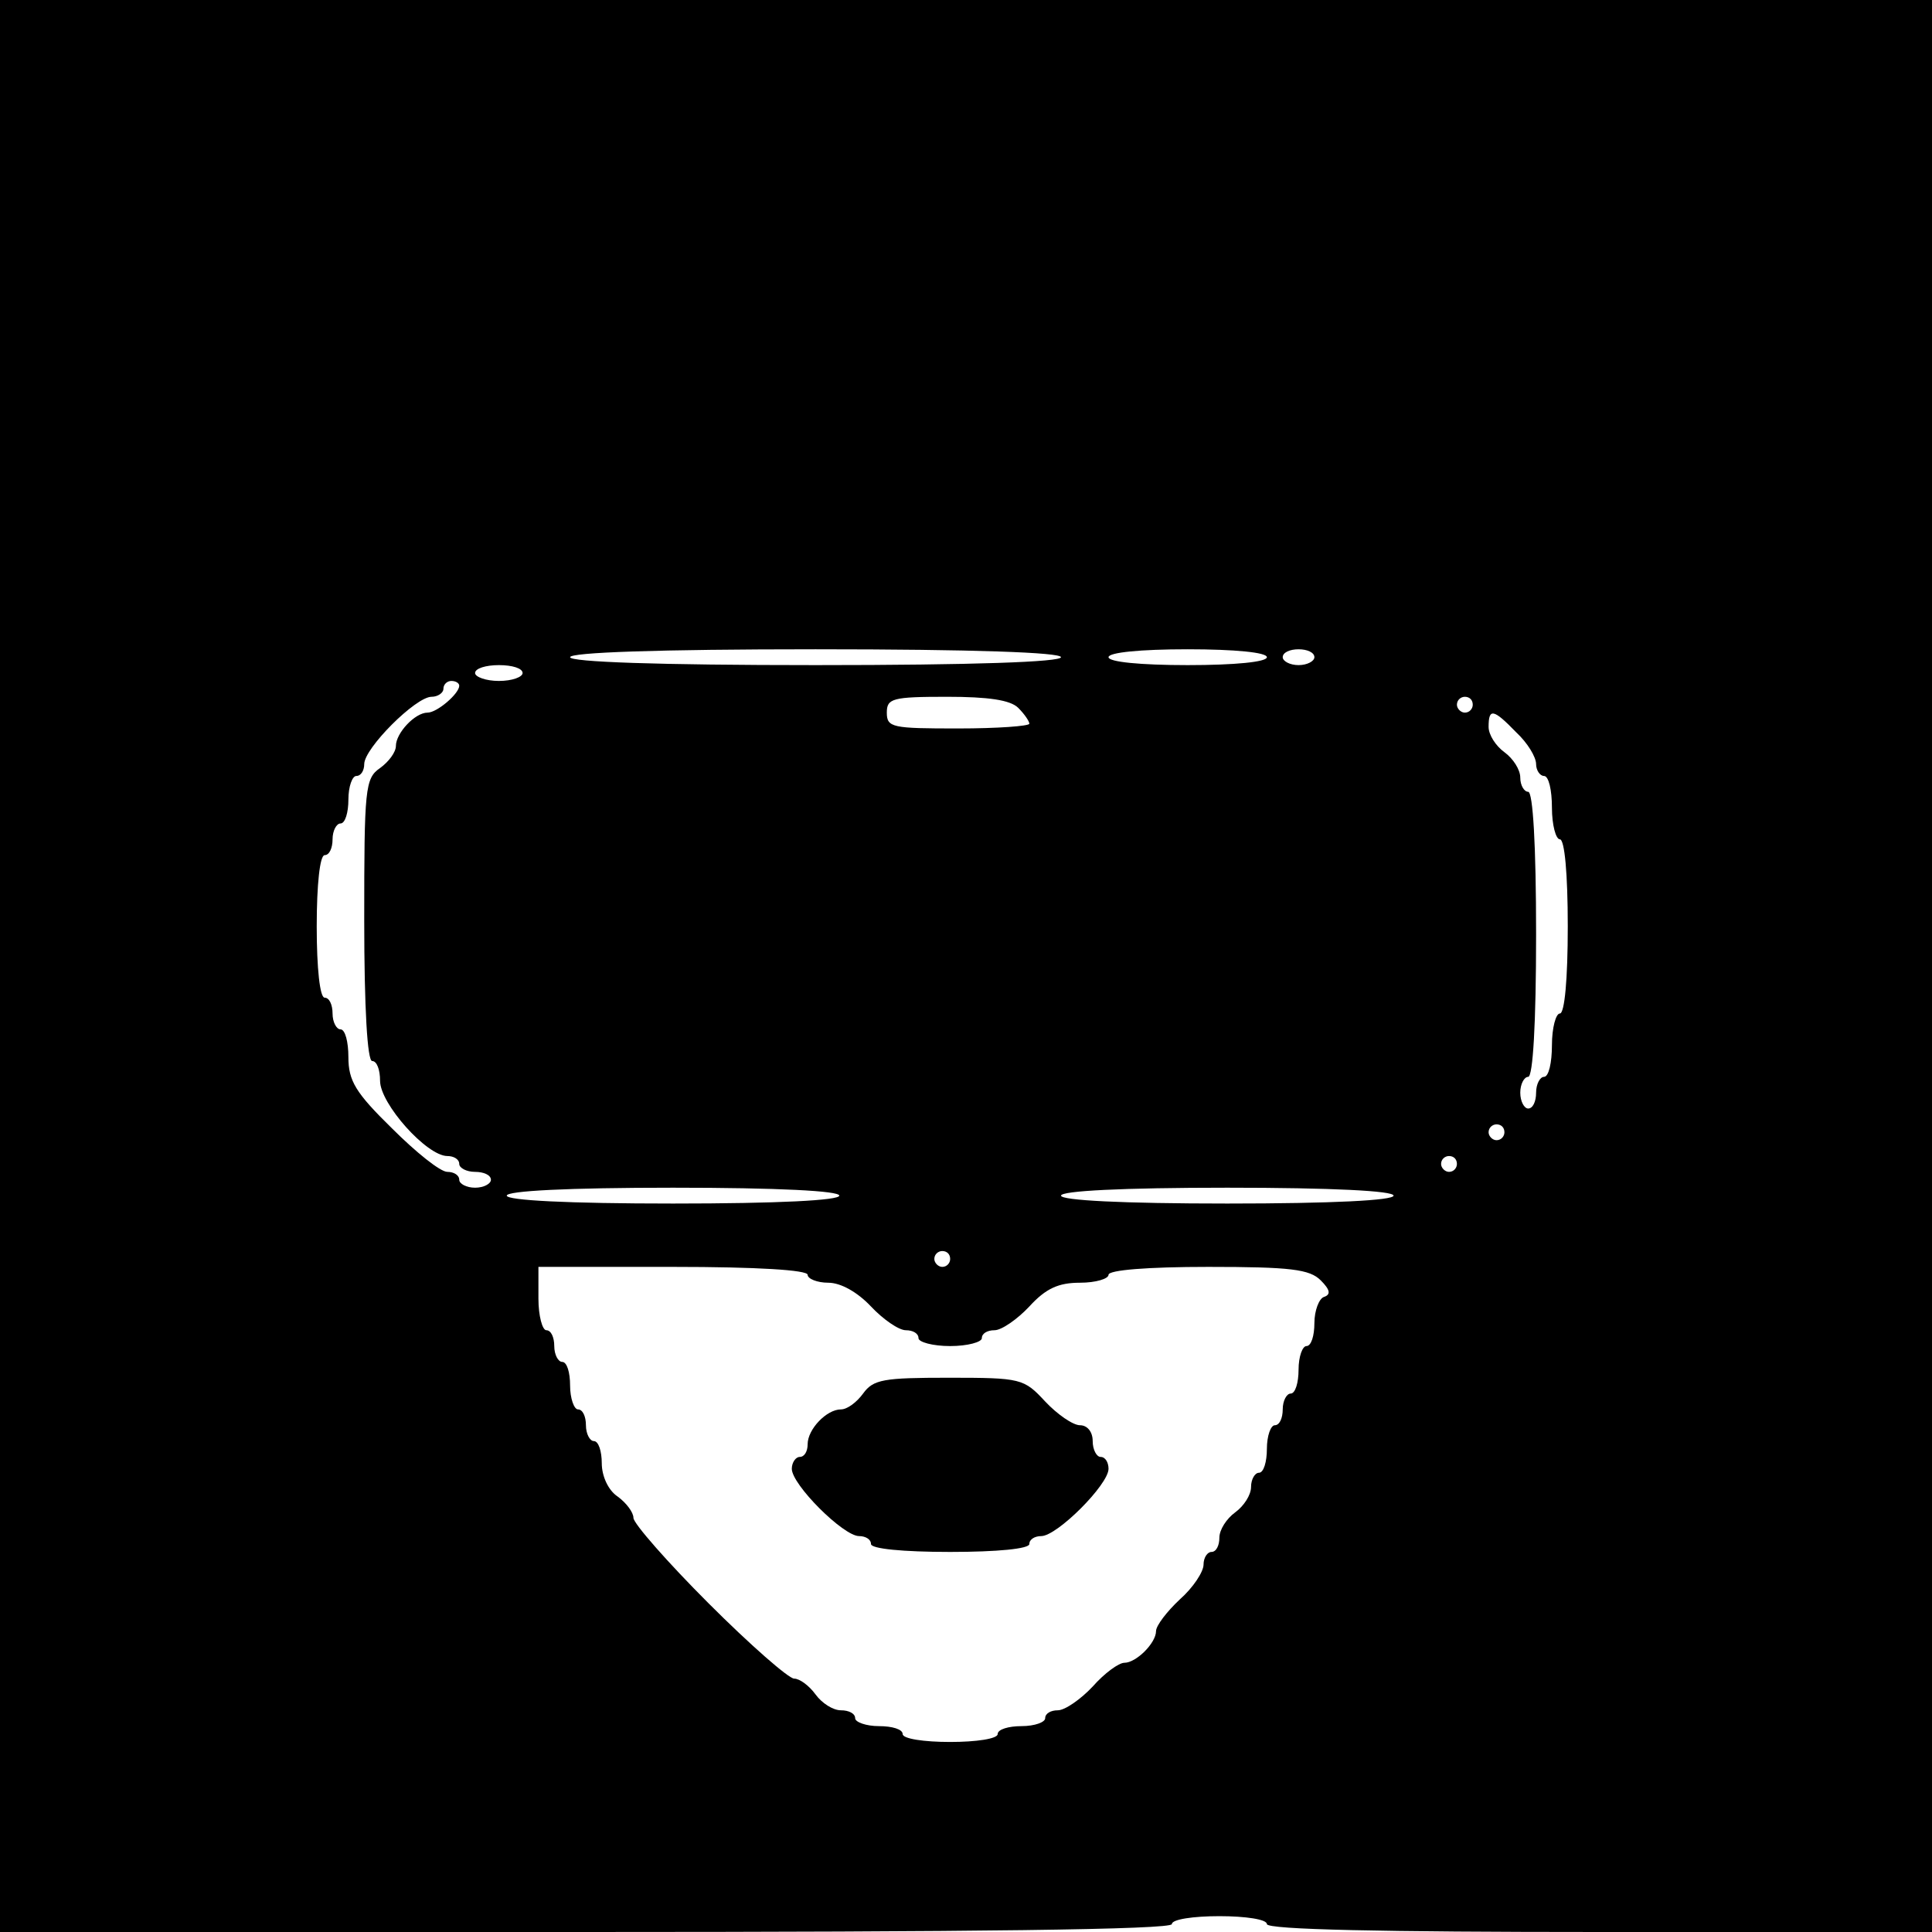
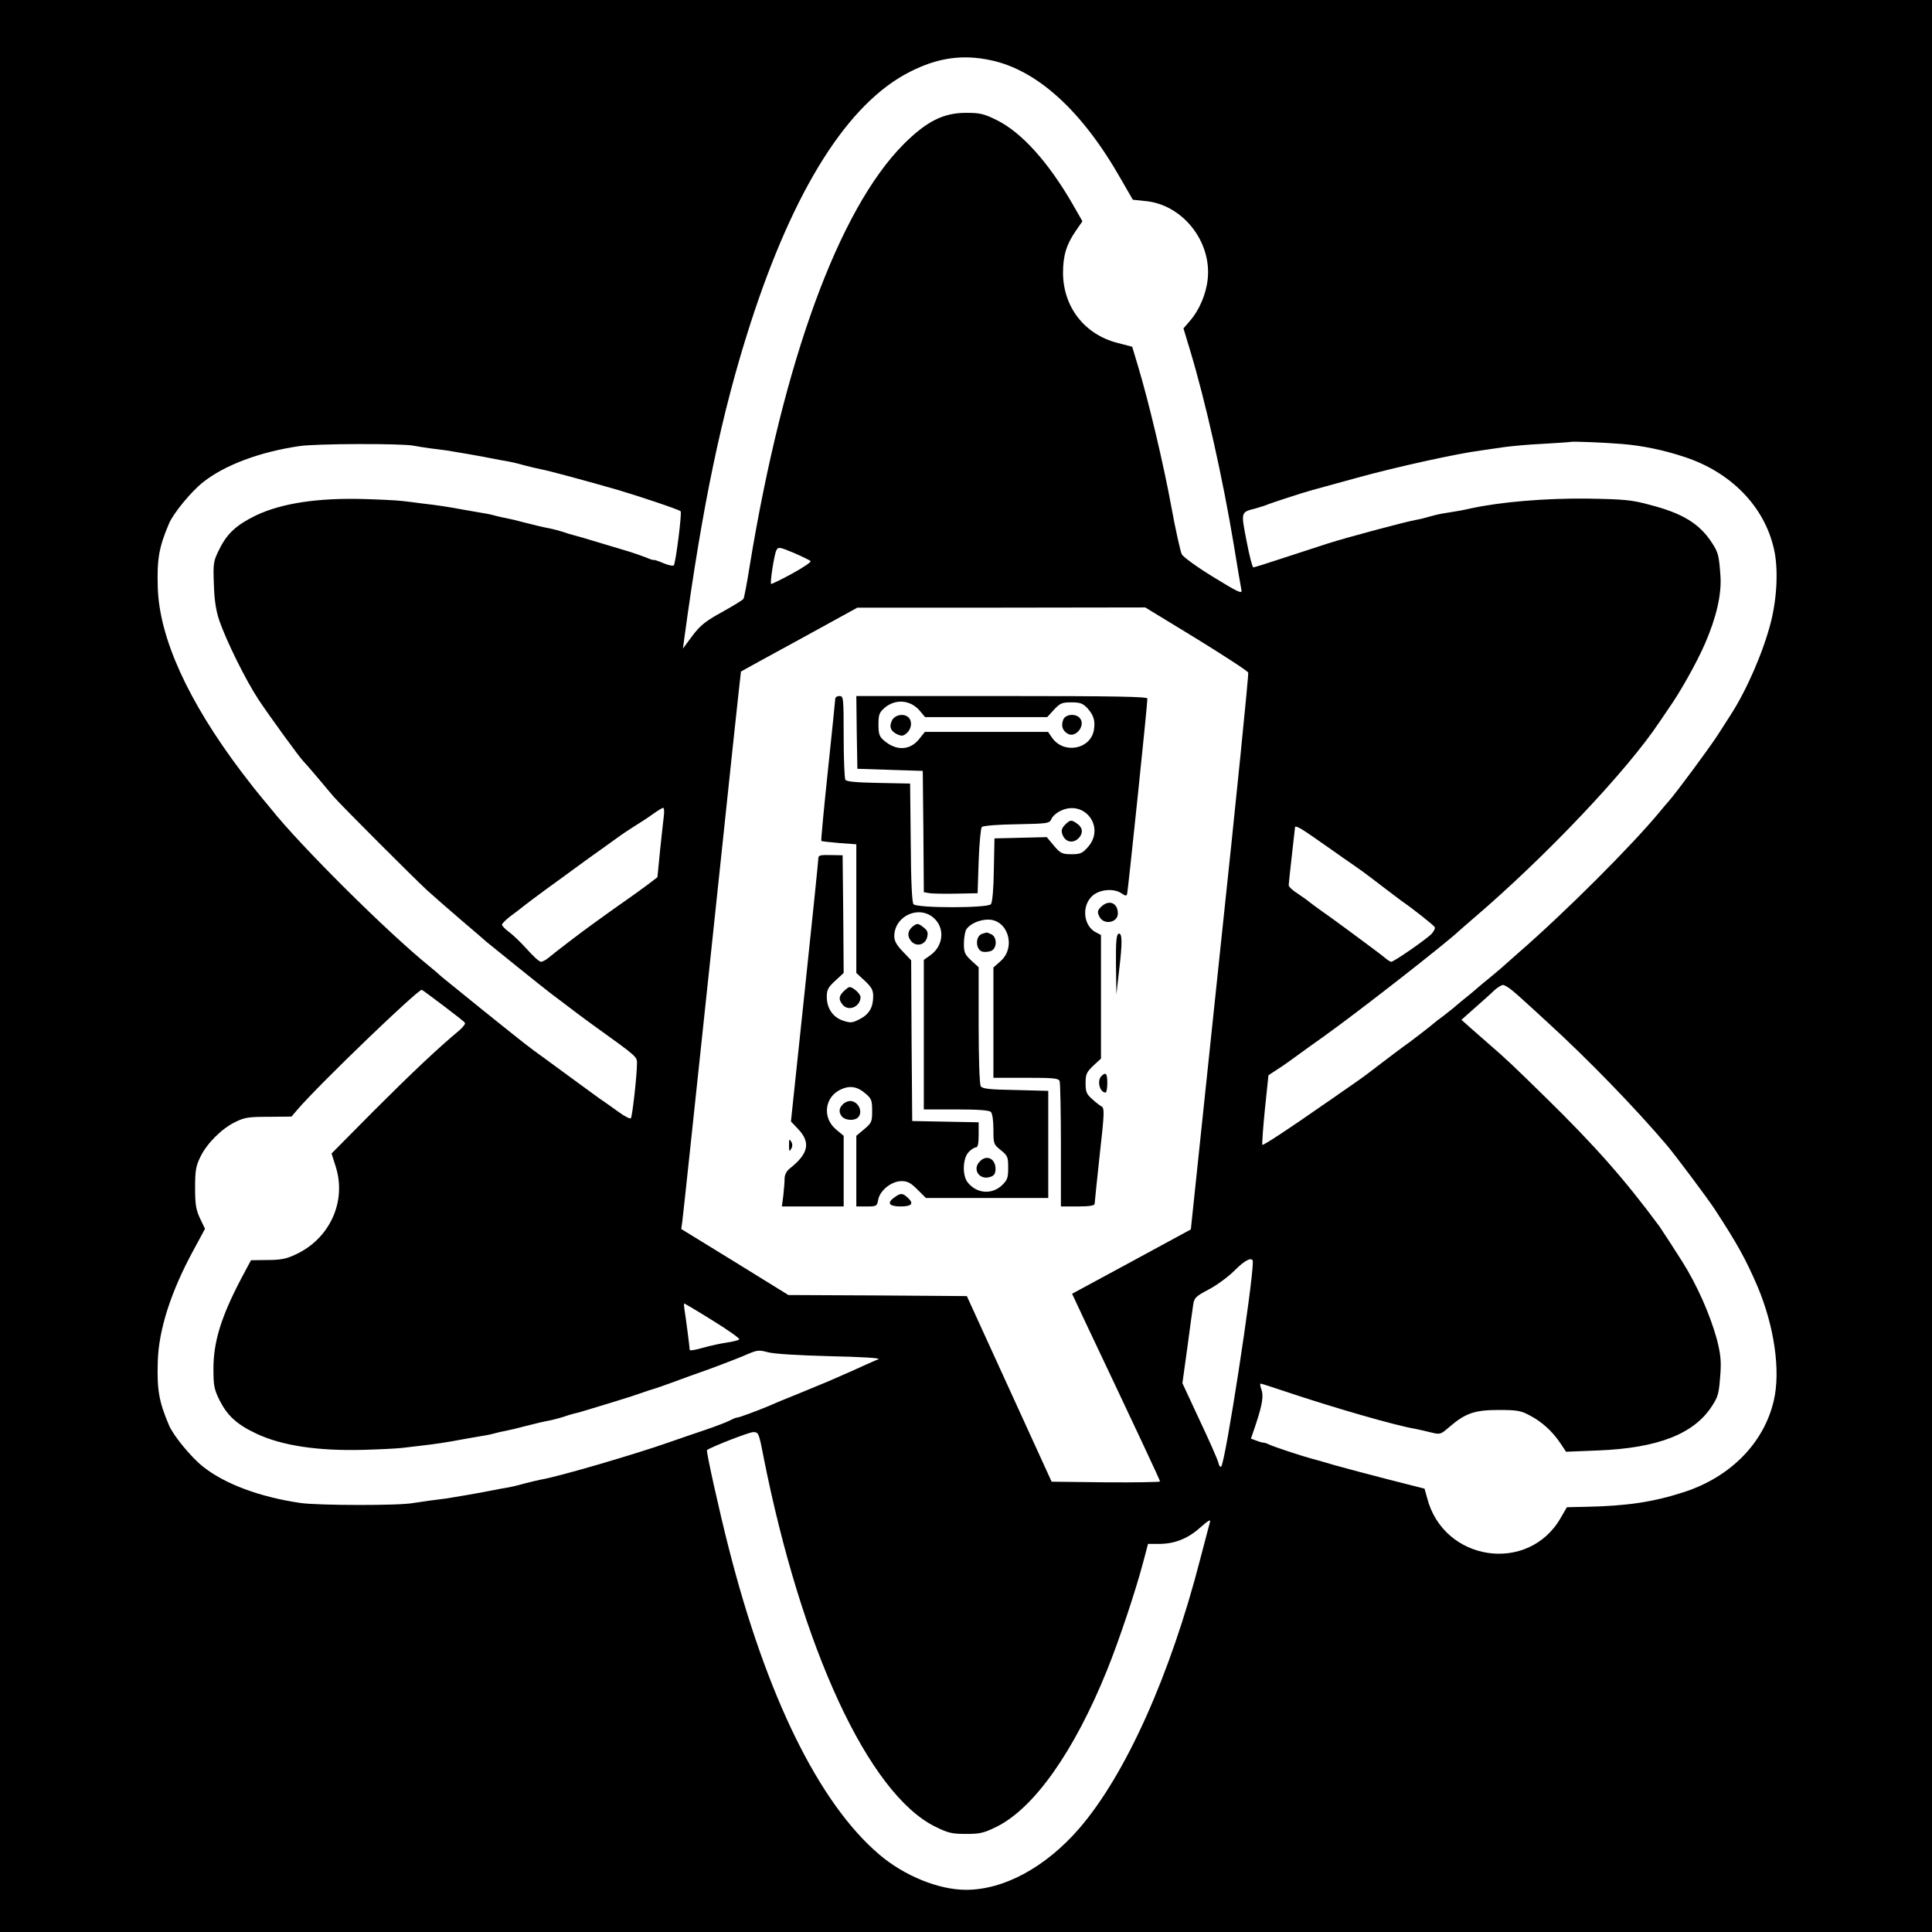
- <svg xmlns="http://www.w3.org/2000/svg" version="1.0" width="244pt" height="244pt" viewBox="0 0 244 244" preserveAspectRatio="xMidYMid meet">
-   <g transform="translate(0,244) scale(0.1,-0.1)" fill="#000000" stroke="none">
-     <path d="M0 1220 l0 -1220 740 0 c487 0 740 3 740 10 0 6 27 10 60 10 33 0 60 -4 60 -10 0 -7 147 -10 420 -10 l420 0 0 1220 0 1220 -1220 0 -1220 0 0 -1220z m1340 390 c0 -6 -110 -10 -310 -10 -200 0 -310 4 -310 10 0 6 110 10 310 10 200 0 310 -4 310 -10z m260 0 c0 -6 -40 -10 -100 -10 -60 0 -100 4 -100 10 0 6 40 10 100 10 60 0 100 -4 100 -10z m60 0 c0 -5 -9 -10 -20 -10 -11 0 -20 5 -20 10 0 6 9 10 20 10 11 0 20 -4 20 -10z m-1000 -20 c0 -5 -13 -10 -30 -10 -16 0 -30 5 -30 10 0 6 14 10 30 10 17 0 30 -4 30 -10z m-80 -16 c0 -10 -28 -34 -40 -34 -16 0 -40 -26 -40 -42 0 -8 -9 -20 -20 -28 -19 -13 -20 -26 -20 -192 0 -112 4 -178 10 -178 6 0 10 -11 10 -25 0 -29 59 -95 85 -95 8 0 15 -4 15 -10 0 -5 9 -10 20 -10 11 0 20 -4 20 -10 0 -5 -9 -10 -20 -10 -11 0 -20 5 -20 10 0 6 -7 10 -15 10 -9 0 -40 25 -70 55 -46 45 -55 60 -55 90 0 19 -4 35 -10 35 -5 0 -10 9 -10 20 0 11 -4 20 -10 20 -6 0 -10 37 -10 90 0 53 4 90 10 90 6 0 10 9 10 20 0 11 5 20 10 20 6 0 10 14 10 30 0 17 5 30 10 30 6 0 10 7 10 15 0 20 65 85 85 85 8 0 15 5 15 10 0 6 5 10 10 10 6 0 10 -3 10 -6z m706 -28 c8 -8 14 -17 14 -20 0 -3 -40 -6 -90 -6 -83 0 -90 1 -90 20 0 18 7 20 76 20 52 0 80 -4 90 -14z m574 4 c0 -5 -4 -10 -10 -10 -5 0 -10 5 -10 10 0 6 5 10 10 10 6 0 10 -4 10 -10z m55 -35 c14 -13 25 -31 25 -40 0 -8 5 -15 10 -15 6 0 10 -18 10 -40 0 -22 5 -40 10 -40 6 0 10 -43 10 -110 0 -67 -4 -110 -10 -110 -5 0 -10 -18 -10 -40 0 -22 -4 -40 -10 -40 -5 0 -10 -9 -10 -20 0 -11 -4 -20 -10 -20 -5 0 -10 9 -10 20 0 11 5 20 10 20 6 0 10 67 10 180 0 113 -4 180 -10 180 -5 0 -10 8 -10 18 0 10 -9 24 -20 32 -11 8 -20 22 -20 32 0 24 6 23 35 -7z m-15 -505 c0 -5 -4 -10 -10 -10 -5 0 -10 5 -10 10 0 6 5 10 10 10 6 0 10 -4 10 -10z m-60 -40 c0 -5 -4 -10 -10 -10 -5 0 -10 5 -10 10 0 6 5 10 10 10 6 0 10 -4 10 -10z m-780 -40 c0 -6 -77 -10 -210 -10 -133 0 -210 4 -210 10 0 6 77 10 210 10 133 0 210 -4 210 -10z m700 0 c0 -6 -77 -10 -210 -10 -133 0 -210 4 -210 10 0 6 77 10 210 10 133 0 210 -4 210 -10z m-560 -80 c0 -5 -4 -10 -10 -10 -5 0 -10 5 -10 10 0 6 5 10 10 10 6 0 10 -4 10 -10z m-180 -20 c0 -5 12 -10 26 -10 16 0 37 -12 54 -30 15 -16 35 -30 44 -30 9 0 16 -4 16 -10 0 -5 18 -10 40 -10 22 0 40 5 40 10 0 6 7 10 16 10 9 0 29 14 44 30 21 23 37 30 64 30 20 0 36 5 36 10 0 6 49 10 126 10 104 0 128 -3 142 -17 12 -12 13 -18 4 -21 -6 -2 -12 -17 -12 -33 0 -16 -4 -29 -10 -29 -5 0 -10 -13 -10 -30 0 -16 -4 -30 -10 -30 -5 0 -10 -9 -10 -20 0 -11 -4 -20 -10 -20 -5 0 -10 -13 -10 -30 0 -16 -4 -30 -10 -30 -5 0 -10 -8 -10 -18 0 -10 -9 -24 -20 -32 -11 -8 -20 -22 -20 -32 0 -10 -4 -18 -10 -18 -5 0 -10 -7 -10 -16 0 -9 -13 -29 -30 -44 -16 -15 -30 -33 -30 -40 0 -15 -25 -40 -40 -40 -7 0 -25 -13 -40 -30 -15 -16 -35 -30 -44 -30 -9 0 -16 -4 -16 -10 0 -5 -13 -10 -30 -10 -16 0 -30 -4 -30 -10 0 -6 -27 -10 -60 -10 -33 0 -60 4 -60 10 0 6 -13 10 -30 10 -16 0 -30 5 -30 10 0 6 -8 10 -18 10 -10 0 -24 9 -32 20 -8 11 -20 20 -27 20 -7 0 -56 43 -108 95 -52 52 -95 101 -95 108 0 7 -9 19 -20 27 -12 8 -20 26 -20 42 0 15 -4 28 -10 28 -5 0 -10 9 -10 20 0 11 -4 20 -10 20 -5 0 -10 14 -10 30 0 17 -4 30 -10 30 -5 0 -10 9 -10 20 0 11 -4 20 -10 20 -5 0 -10 18 -10 40 l0 40 170 0 c107 0 170 -4 170 -10z" />
-     <path d="M1090 680 c-8 -11 -20 -20 -28 -20 -18 0 -42 -25 -42 -44 0 -9 -4 -16 -10 -16 -5 0 -10 -7 -10 -15 0 -20 65 -85 85 -85 8 0 15 -4 15 -10 0 -6 40 -10 100 -10 60 0 100 4 100 10 0 6 7 10 15 10 20 0 85 65 85 85 0 8 -4 15 -10 15 -5 0 -10 9 -10 20 0 12 -7 20 -16 20 -9 0 -29 14 -44 30 -27 29 -30 30 -122 30 -82 0 -95 -2 -108 -20z" />
+ <svg xmlns="http://www.w3.org/2000/svg" version="1.0" width="916pt" height="916pt" viewBox="0 0 916 916" preserveAspectRatio="xMidYMid meet">
+   <g transform="translate(0,916) scale(0.1,-0.1)" fill="#000000" stroke="none">
+     <path d="M0 4580 l0 -4580 4580 0 4580 0 0 4580 0 4580 -4580 0 -4580 0 0 -4580z m4695 4295 c223 -46 437 -242 620 -565 l56 -97 57 -6 c177 -15 317 -190 298 -370 -7 -70 -40 -148 -84 -198 l-31 -36 30 -99 c76 -251 157 -615 209 -929 17 -104 33 -200 36 -213 4 -19 -16 -10 -133 62 -77 47 -143 95 -150 108 -6 12 -29 113 -49 223 -37 203 -109 506 -159 671 l-27 90 -69 18 c-157 40 -258 170 -259 332 0 82 16 135 61 200 l31 45 -47 82 c-115 199 -242 340 -360 398 -61 30 -79 34 -145 34 -107 0 -187 -40 -296 -149 -307 -309 -570 -1027 -729 -1996 -13 -83 -27 -155 -30 -159 -2 -5 -48 -33 -100 -62 -80 -44 -104 -63 -142 -113 l-45 -61 6 45 c86 634 178 1074 313 1493 207 642 464 1049 758 1197 130 66 247 83 380 55z m2995 -1820 c97 -8 195 -28 295 -61 221 -72 379 -234 425 -434 22 -92 16 -231 -14 -350 -36 -141 -115 -323 -191 -440 -12 -19 -40 -62 -61 -95 -38 -59 -194 -270 -230 -311 -11 -12 -30 -35 -44 -52 -136 -164 -444 -472 -669 -668 -25 -22 -52 -46 -61 -54 -8 -8 -40 -35 -70 -60 -30 -24 -62 -51 -72 -60 -9 -8 -28 -24 -42 -35 -14 -11 -37 -30 -51 -42 -13 -12 -42 -34 -62 -50 -21 -15 -40 -30 -43 -33 -8 -8 -119 -94 -150 -115 -15 -11 -63 -47 -106 -80 -81 -62 -85 -65 -175 -127 -30 -21 -75 -53 -101 -70 -148 -104 -279 -190 -283 -186 -2 2 3 78 12 167 l17 163 41 27 c35 22 63 43 147 104 9 6 42 30 73 52 159 113 580 442 641 500 6 5 37 33 69 60 344 294 730 701 885 935 8 12 26 39 40 59 56 79 134 218 174 310 54 125 79 233 73 321 -7 96 -10 110 -40 156 -58 90 -138 140 -293 180 -88 24 -120 27 -299 30 -197 2 -405 -15 -550 -46 -38 -9 -68 -14 -137 -25 -18 -3 -46 -10 -63 -15 -16 -5 -44 -12 -62 -15 -46 -8 -324 -82 -418 -112 -44 -14 -139 -45 -212 -69 -72 -24 -136 -44 -141 -44 -4 0 -19 57 -32 126 -27 140 -28 135 45 154 22 6 49 15 60 20 18 7 164 55 205 66 8 2 105 29 215 59 184 51 476 115 585 129 25 4 74 11 110 16 36 5 121 13 190 16 69 4 126 8 128 9 4 3 160 -3 242 -10z m-5730 -8 c14 -3 48 -8 75 -12 28 -3 66 -9 85 -11 32 -5 162 -27 220 -39 14 -3 41 -8 60 -11 19 -3 58 -12 85 -20 28 -7 64 -16 80 -19 31 -5 219 -56 365 -98 114 -34 289 -93 297 -101 7 -7 -23 -241 -32 -256 -3 -5 -26 0 -50 10 -25 11 -45 17 -45 15 0 -2 -17 3 -37 12 -21 8 -66 24 -101 34 -34 10 -93 28 -130 39 -62 19 -91 27 -117 34 -5 1 -26 7 -45 14 -19 6 -46 13 -60 16 -37 7 -59 12 -125 29 -33 9 -72 18 -88 21 -15 3 -35 7 -45 10 -9 3 -28 7 -42 10 -14 2 -63 11 -110 19 -81 15 -121 21 -207 31 -21 3 -60 8 -88 11 -27 3 -108 7 -180 9 -219 6 -389 -20 -510 -77 -93 -45 -137 -85 -174 -159 -29 -58 -31 -65 -27 -167 2 -76 10 -125 25 -171 35 -101 126 -285 188 -379 52 -78 198 -279 212 -291 3 -3 31 -34 61 -70 30 -36 66 -78 80 -95 33 -39 382 -388 445 -446 28 -25 99 -88 160 -140 60 -51 115 -98 121 -104 24 -20 266 -215 299 -240 122 -93 184 -139 204 -153 217 -156 211 -151 211 -186 0 -52 -22 -251 -29 -258 -4 -4 -31 10 -61 32 -30 22 -70 50 -88 62 -18 13 -66 48 -107 78 -41 30 -109 80 -150 110 -87 63 -68 48 -290 226 -93 75 -183 148 -200 162 -16 15 -45 39 -63 54 -193 156 -609 569 -747 743 -22 27 -46 56 -53 64 -7 8 -47 58 -87 111 -253 335 -391 637 -397 877 -4 134 6 189 53 300 21 50 106 153 162 197 102 81 270 144 457 171 81 12 481 13 540 2z m1883 -547 c5 -4 -35 -31 -88 -60 -53 -29 -98 -50 -99 -49 -6 7 15 142 25 160 9 17 14 16 82 -12 39 -17 76 -35 80 -39z m1828 -367 c133 -82 244 -154 247 -162 3 -7 -57 -605 -134 -1327 l-138 -1313 -282 -153 -281 -152 59 -126 c251 -530 358 -758 358 -764 0 -3 -116 -5 -257 -4 l-257 3 -201 440 -201 440 -423 3 -423 2 -254 157 -254 156 5 36 c3 20 66 614 141 1321 74 706 136 1285 137 1286 1 1 126 70 277 152 l275 151 683 0 682 1 241 -147z m-2524 -845 c-3 -24 -11 -98 -18 -165 l-12 -122 -43 -33 c-24 -18 -67 -49 -94 -68 -28 -19 -72 -51 -99 -70 -27 -19 -59 -43 -72 -52 -51 -36 -185 -139 -207 -158 -13 -11 -30 -20 -37 -20 -8 0 -37 26 -65 58 -28 31 -66 68 -85 82 -19 14 -35 30 -35 36 0 5 18 23 40 40 22 16 51 38 64 49 14 11 59 45 100 75 42 30 110 80 151 110 41 30 91 66 111 80 19 14 55 39 78 56 23 17 62 43 86 58 25 15 63 40 85 56 22 16 44 29 49 30 5 0 6 -19 3 -42z m3038 -68 c17 -11 53 -36 80 -55 28 -19 74 -52 104 -73 90 -62 94 -65 175 -127 43 -33 91 -69 106 -80 51 -35 145 -110 152 -120 4 -5 -3 -20 -15 -33 -24 -25 -178 -132 -191 -132 -5 0 -20 10 -35 23 -15 12 -40 31 -55 42 -15 11 -61 45 -101 75 -41 30 -99 73 -131 95 -31 22 -62 45 -68 50 -6 6 -30 22 -53 38 -24 15 -43 33 -43 40 0 6 7 71 15 142 8 72 15 131 15 133 0 7 18 0 45 -18z m986 -757 c19 -16 41 -35 49 -43 9 -8 61 -55 115 -105 190 -173 418 -408 569 -586 41 -49 197 -257 227 -304 107 -164 146 -235 202 -365 79 -187 110 -399 77 -540 -46 -200 -204 -362 -425 -434 -145 -47 -269 -66 -463 -70 l-93 -2 -29 -50 c-153 -268 -557 -208 -634 95 l-12 43 -169 43 c-94 24 -210 55 -260 69 -49 15 -97 28 -105 30 -46 12 -188 59 -202 67 -10 5 -22 9 -27 9 -5 0 -21 4 -35 10 l-25 9 23 68 c31 93 38 136 26 167 -5 14 -7 26 -3 26 4 0 59 -18 122 -39 224 -75 517 -160 614 -176 18 -4 51 -11 74 -17 41 -10 44 -9 84 26 77 66 121 81 234 81 89 0 106 -3 150 -27 57 -30 106 -75 144 -132 l26 -39 150 6 c284 11 457 78 542 211 30 46 33 60 40 156 4 59 0 94 -17 160 -32 117 -94 258 -165 370 -27 43 -97 151 -107 165 -164 222 -306 383 -543 615 -150 147 -188 183 -260 245 -32 28 -75 66 -97 85 l-39 35 62 55 c34 30 76 67 92 83 16 15 36 27 43 27 7 0 27 -12 45 -27z m-5069 -71 c53 -40 99 -76 102 -81 4 -5 -9 -21 -26 -36 -102 -85 -225 -201 -405 -381 l-201 -203 20 -63 c52 -165 -29 -342 -191 -416 -44 -21 -72 -26 -134 -26 l-77 -1 -48 -90 c-94 -180 -130 -297 -130 -424 0 -81 3 -97 29 -150 37 -73 81 -114 174 -158 121 -57 291 -83 510 -77 72 2 153 6 180 9 28 3 66 8 85 10 80 9 130 17 210 32 47 8 96 17 110 19 14 3 33 7 42 10 10 3 30 7 45 10 16 3 55 12 88 21 66 17 88 22 125 29 14 3 41 10 60 16 19 7 41 13 48 15 6 2 18 4 25 6 6 2 28 8 47 14 19 6 76 23 125 38 50 15 108 34 130 42 22 8 47 16 55 18 8 2 53 18 100 35 47 18 96 35 110 40 50 17 186 68 235 90 45 19 54 20 95 9 27 -8 145 -15 295 -19 150 -3 242 -9 230 -14 -11 -4 -45 -20 -75 -33 -30 -14 -68 -31 -85 -38 -16 -7 -50 -22 -75 -33 -25 -10 -92 -38 -150 -62 -58 -23 -118 -48 -135 -56 -52 -22 -144 -56 -150 -55 -3 1 -18 -5 -33 -13 -15 -8 -67 -28 -117 -45 -49 -16 -128 -44 -175 -60 -162 -57 -525 -163 -605 -176 -16 -3 -52 -12 -80 -19 -27 -8 -66 -17 -85 -20 -19 -3 -46 -8 -60 -11 -58 -12 -188 -34 -220 -39 -19 -2 -57 -8 -85 -11 -27 -4 -61 -9 -75 -11 -64 -13 -450 -12 -535 0 -192 28 -359 90 -462 172 -56 44 -141 147 -162 197 -47 111 -57 166 -53 300 4 152 62 333 170 531 l54 100 -24 50 c-19 41 -23 66 -23 145 0 82 4 103 25 146 31 64 101 134 165 165 44 22 64 25 158 25 l109 1 29 34 c104 121 575 574 589 567 3 -1 49 -35 102 -75z m3838 -1215 c0 -105 -130 -950 -150 -970 -4 -5 -11 4 -14 20 -4 15 -44 106 -89 201 l-81 174 23 166 c12 92 25 184 28 205 5 34 11 40 75 74 38 20 92 60 121 89 50 51 87 68 87 41z m-2561 -278 c72 -44 129 -85 126 -89 -3 -4 -28 -11 -57 -15 -28 -4 -80 -15 -115 -25 -34 -10 -63 -15 -63 -10 0 11 -19 157 -25 193 -2 15 -3 27 -1 27 2 0 63 -36 135 -81z m240 -641 c181 -916 500 -1604 816 -1759 61 -30 79 -34 145 -34 66 0 84 4 145 34 178 88 368 357 524 743 57 141 136 378 171 511 l23 87 52 0 c74 0 137 25 196 78 36 32 50 40 46 27 -3 -11 -24 -90 -46 -175 -142 -553 -355 -1026 -575 -1280 -159 -183 -356 -290 -536 -290 -130 0 -294 67 -412 168 -285 243 -534 750 -712 1449 -46 179 -109 464 -104 468 25 17 200 85 219 85 25 0 27 -3 48 -112z" />
+     <path d="M3960 5846 c0 -7 -16 -161 -35 -342 -19 -180 -33 -329 -31 -331 2 -2 40 -6 85 -10 l81 -6 0 -305 0 -305 40 -37 c32 -30 40 -44 40 -73 0 -53 -19 -86 -64 -109 -35 -18 -43 -19 -79 -7 -48 16 -77 58 -77 113 0 33 6 45 40 76 l40 37 -2 279 -3 279 -57 1 c-48 1 -58 -1 -58 -15 0 -10 -29 -294 -65 -633 l-65 -615 35 -37 c60 -64 48 -117 -43 -188 -13 -11 -22 -29 -22 -45 0 -16 -3 -52 -6 -80 l-7 -53 147 0 146 0 0 168 0 167 -36 30 c-66 55 -55 153 21 189 44 21 80 15 120 -20 27 -23 30 -32 30 -81 0 -51 -2 -57 -38 -87 l-37 -31 0 -167 0 -168 49 0 c47 0 49 1 55 33 8 43 63 87 110 87 29 0 44 -8 76 -40 l40 -40 290 0 290 0 0 254 0 254 -155 4 c-125 2 -158 6 -165 18 -6 8 -10 134 -10 289 l0 275 -35 32 c-30 28 -35 38 -35 79 0 25 5 55 10 66 15 27 62 49 105 49 94 0 133 -130 60 -196 l-35 -31 0 -262 0 -261 154 0 c131 0 155 -2 160 -16 3 -9 6 -146 6 -305 l0 -289 80 0 c57 0 80 4 80 13 0 6 11 111 24 232 22 195 23 221 9 229 -8 4 -29 20 -46 36 -26 23 -30 34 -30 74 0 42 4 52 36 83 l37 34 0 293 0 293 -25 13 c-60 32 -68 129 -13 175 35 29 101 34 136 9 18 -12 23 -13 26 -2 4 14 97 903 96 926 0 9 -145 12 -690 12 l-690 0 2 -172 3 -173 155 -5 155 -5 3 -287 2 -288 23 -4 c12 -3 69 -4 127 -3 l105 2 5 152 c3 84 10 157 15 162 6 6 77 12 165 13 150 3 155 4 165 25 5 13 25 30 44 39 113 54 212 -77 130 -171 -27 -31 -37 -35 -79 -35 -44 0 -52 4 -83 40 l-34 41 -124 -3 -124 -3 -3 -149 c-1 -90 -7 -155 -14 -163 -15 -19 -351 -19 -367 0 -7 9 -12 107 -13 293 l-3 279 -150 3 c-104 2 -152 6 -157 15 -4 7 -8 99 -8 205 0 185 -1 192 -20 192 -11 0 -20 -6 -20 -14z m401 -56 l25 -30 290 0 289 0 32 35 c29 31 38 35 82 35 42 0 55 -5 76 -27 31 -34 39 -62 31 -106 -17 -90 -142 -113 -197 -36 l-20 29 -292 0 -292 0 -27 -34 c-44 -55 -110 -57 -168 -6 -21 18 -25 31 -25 75 0 47 4 57 29 79 52 44 123 38 167 -14z m67 -983 c53 -48 45 -132 -17 -176 l-31 -22 0 -355 0 -354 153 0 c106 0 157 -4 165 -12 7 -7 12 -41 12 -83 0 -68 1 -71 35 -98 32 -26 35 -32 35 -83 0 -50 -4 -59 -31 -85 -48 -44 -119 -38 -161 15 -26 32 -24 113 4 143 12 13 27 23 35 23 9 0 13 17 13 60 l0 59 -157 3 -158 3 -3 381 -2 381 -40 42 c-29 30 -40 50 -40 72 0 96 117 150 188 86z" />
+     <path d="M4230 5746 c-16 -31 -8 -53 25 -68 21 -9 28 -8 45 7 22 20 26 55 8 73 -21 21 -63 14 -78 -12z" />
+     <path d="M5041 5748 c-11 -29 -4 -51 20 -66 38 -24 88 38 59 73 -20 24 -69 19 -79 -7z" />
+     <path d="M4328 4768 c-25 -21 -28 -45 -9 -69 24 -30 68 -20 77 18 5 20 2 31 -16 45 -26 21 -31 22 -52 6z" />
+     <path d="M4646 3654 c-39 -39 -1 -93 52 -73 16 6 22 16 22 37 0 49 -42 69 -74 36z" />
+     <path d="M5049 5249 c-14 -14 -18 -27 -13 -42 12 -39 50 -49 78 -21 22 22 20 50 -6 68 -29 21 -34 20 -59 -5z" />
+     <path d="M5220 4860 c-17 -17 -18 -24 -8 -45 19 -42 88 -31 88 14 0 51 -43 68 -80 31z" />
+     <path d="M4658 4733 c-35 -9 -34 -76 0 -85 10 -3 28 -1 40 3 29 11 31 64 3 79 -11 5 -21 9 -23 9 -2 -1 -11 -3 -20 -6z" />
+     <path d="M5303 4733 c-10 -4 -13 -41 -12 -146 l2 -142 13 115 c16 132 15 179 -3 173z" />
+     <path d="M4000 4460 c-23 -23 -25 -38 -6 -62 27 -36 85 -12 86 34 0 16 -35 48 -52 48 -5 0 -17 -9 -28 -20z" />
+     <path d="M5222 4058 c-22 -22 -8 -78 20 -78 4 0 8 20 8 45 0 46 -7 54 -28 33z" />
+     <path d="M3996 3924 c-20 -19 -20 -41 -2 -60 18 -17 58 -18 74 -2 26 26 1 78 -38 78 -10 0 -26 -7 -34 -16z" />
+     <path d="M3741 3730 c0 -29 1 -32 10 -17 7 11 7 23 0 35 -9 14 -10 11 -10 -18z" />
+     <path d="M4242 3484 c-39 -27 -28 -44 28 -44 54 0 65 14 32 43 -23 21 -32 21 -60 1z" />
  </g>
</svg>
